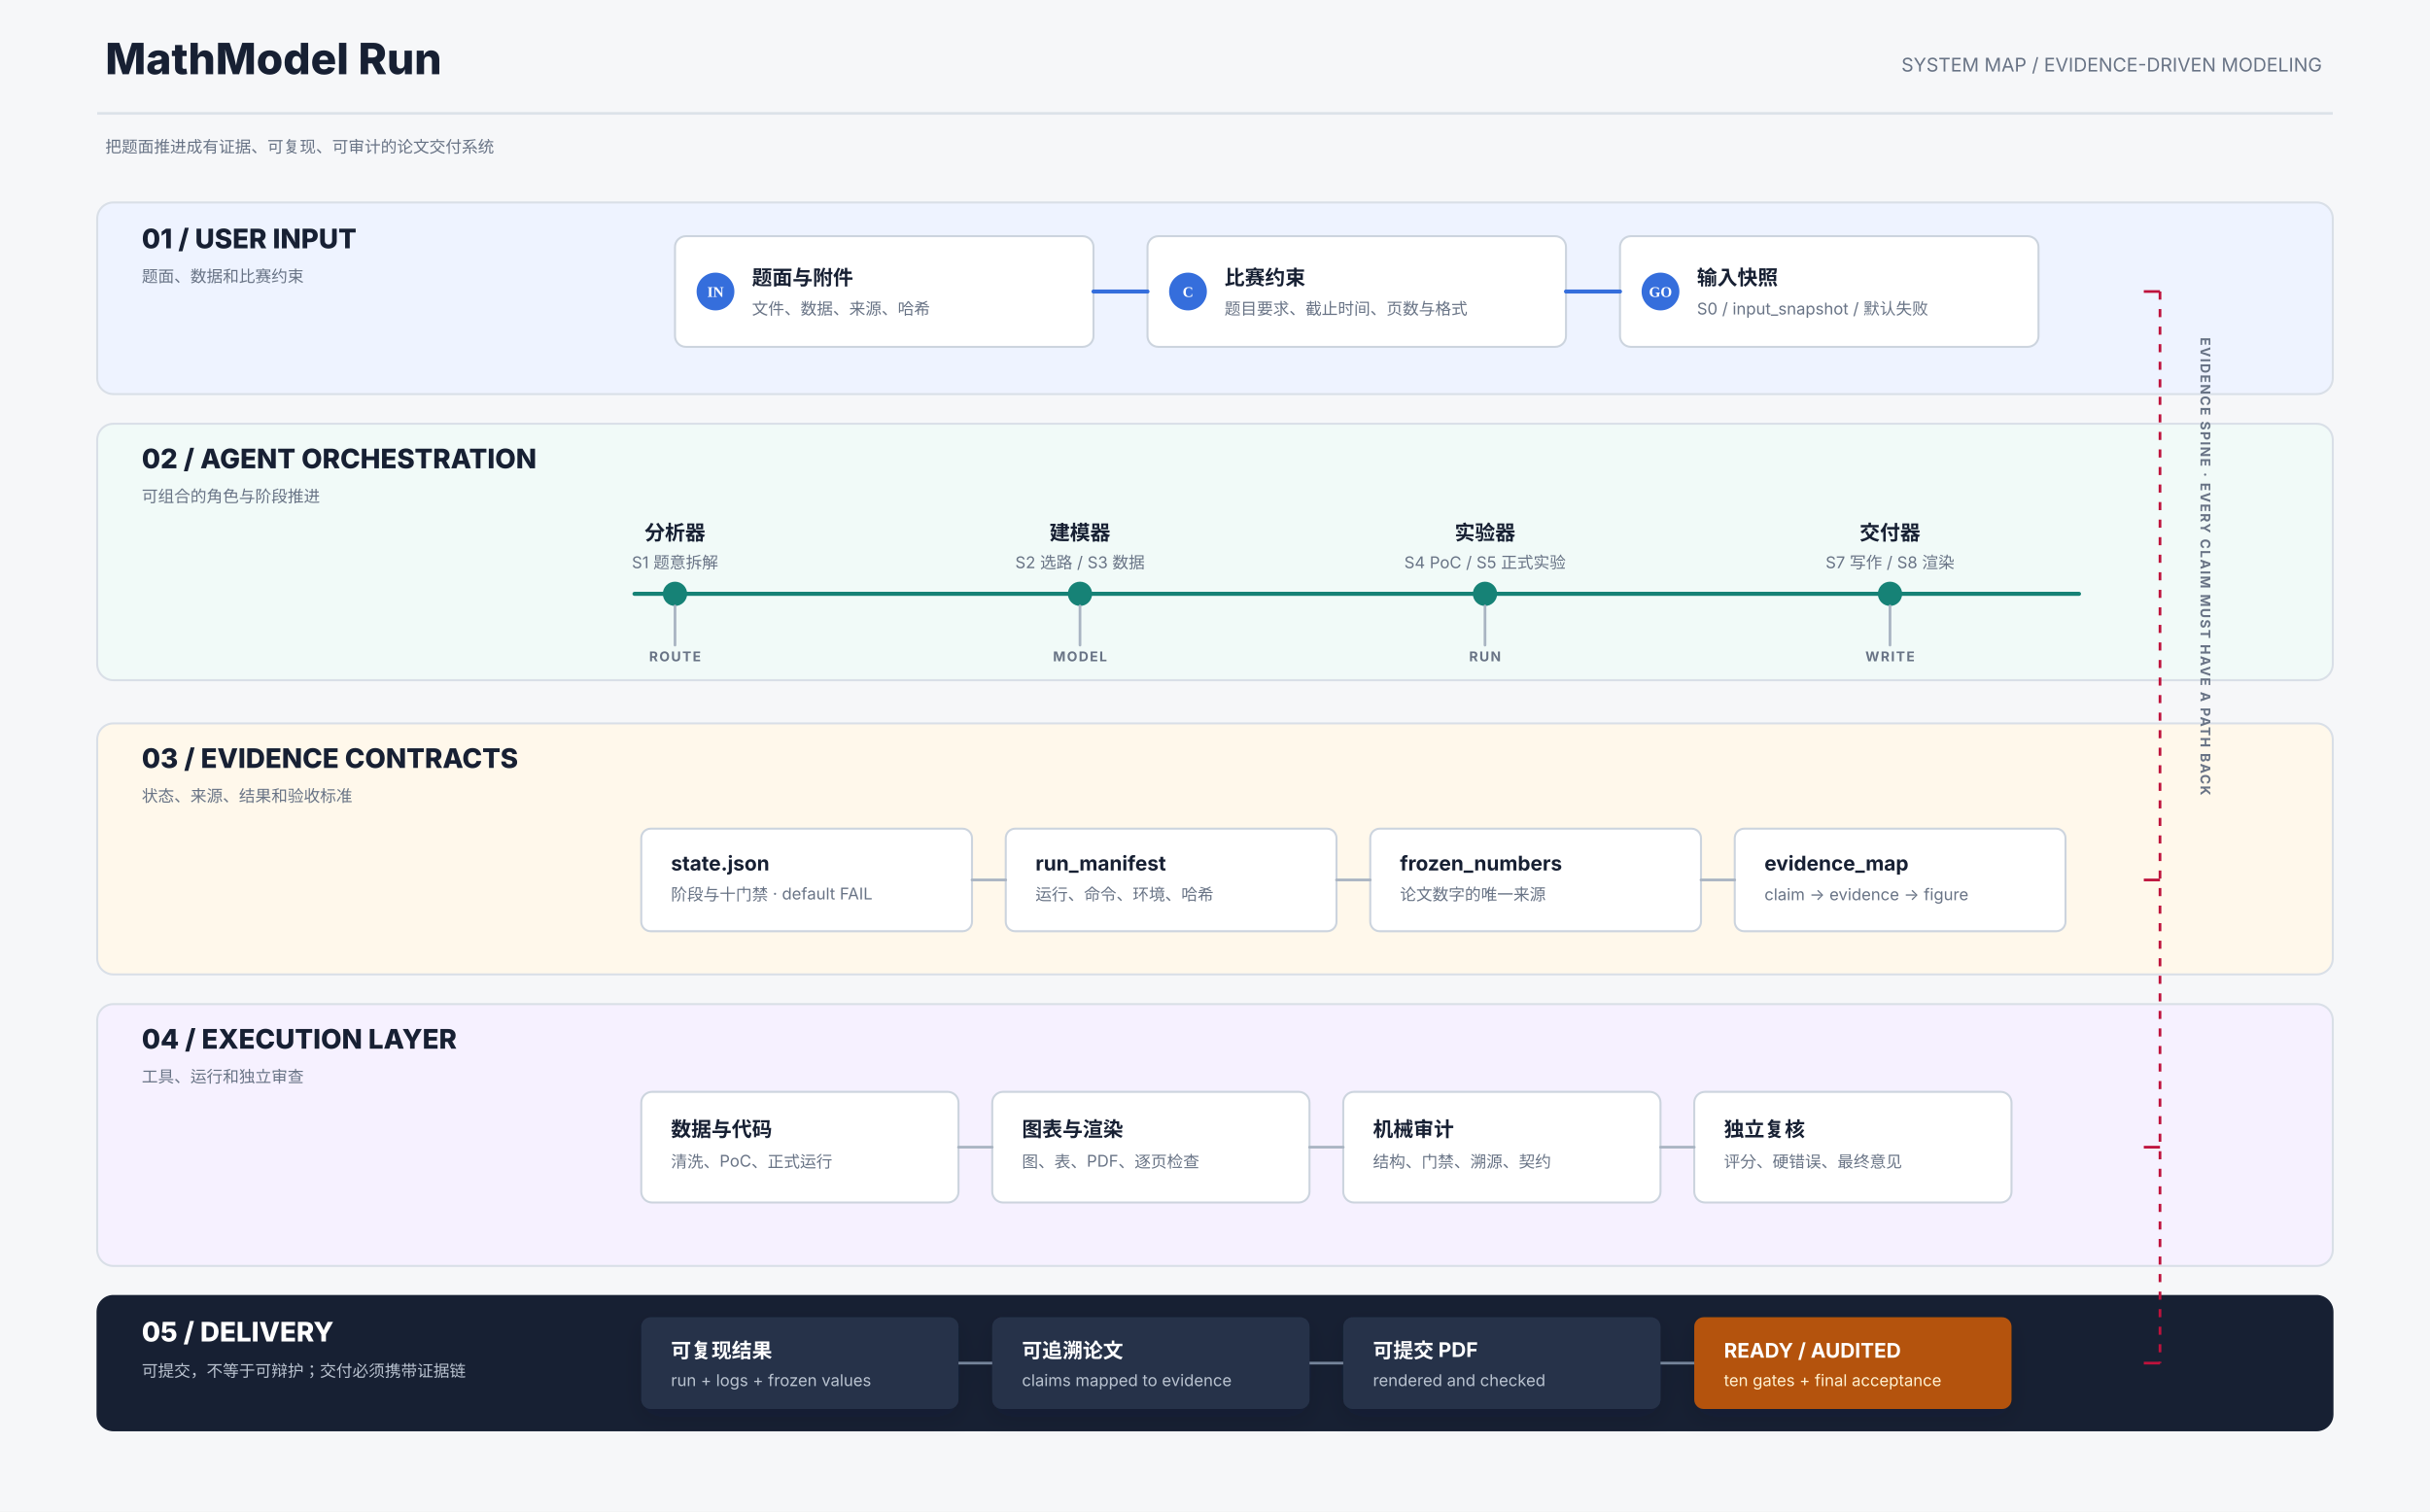
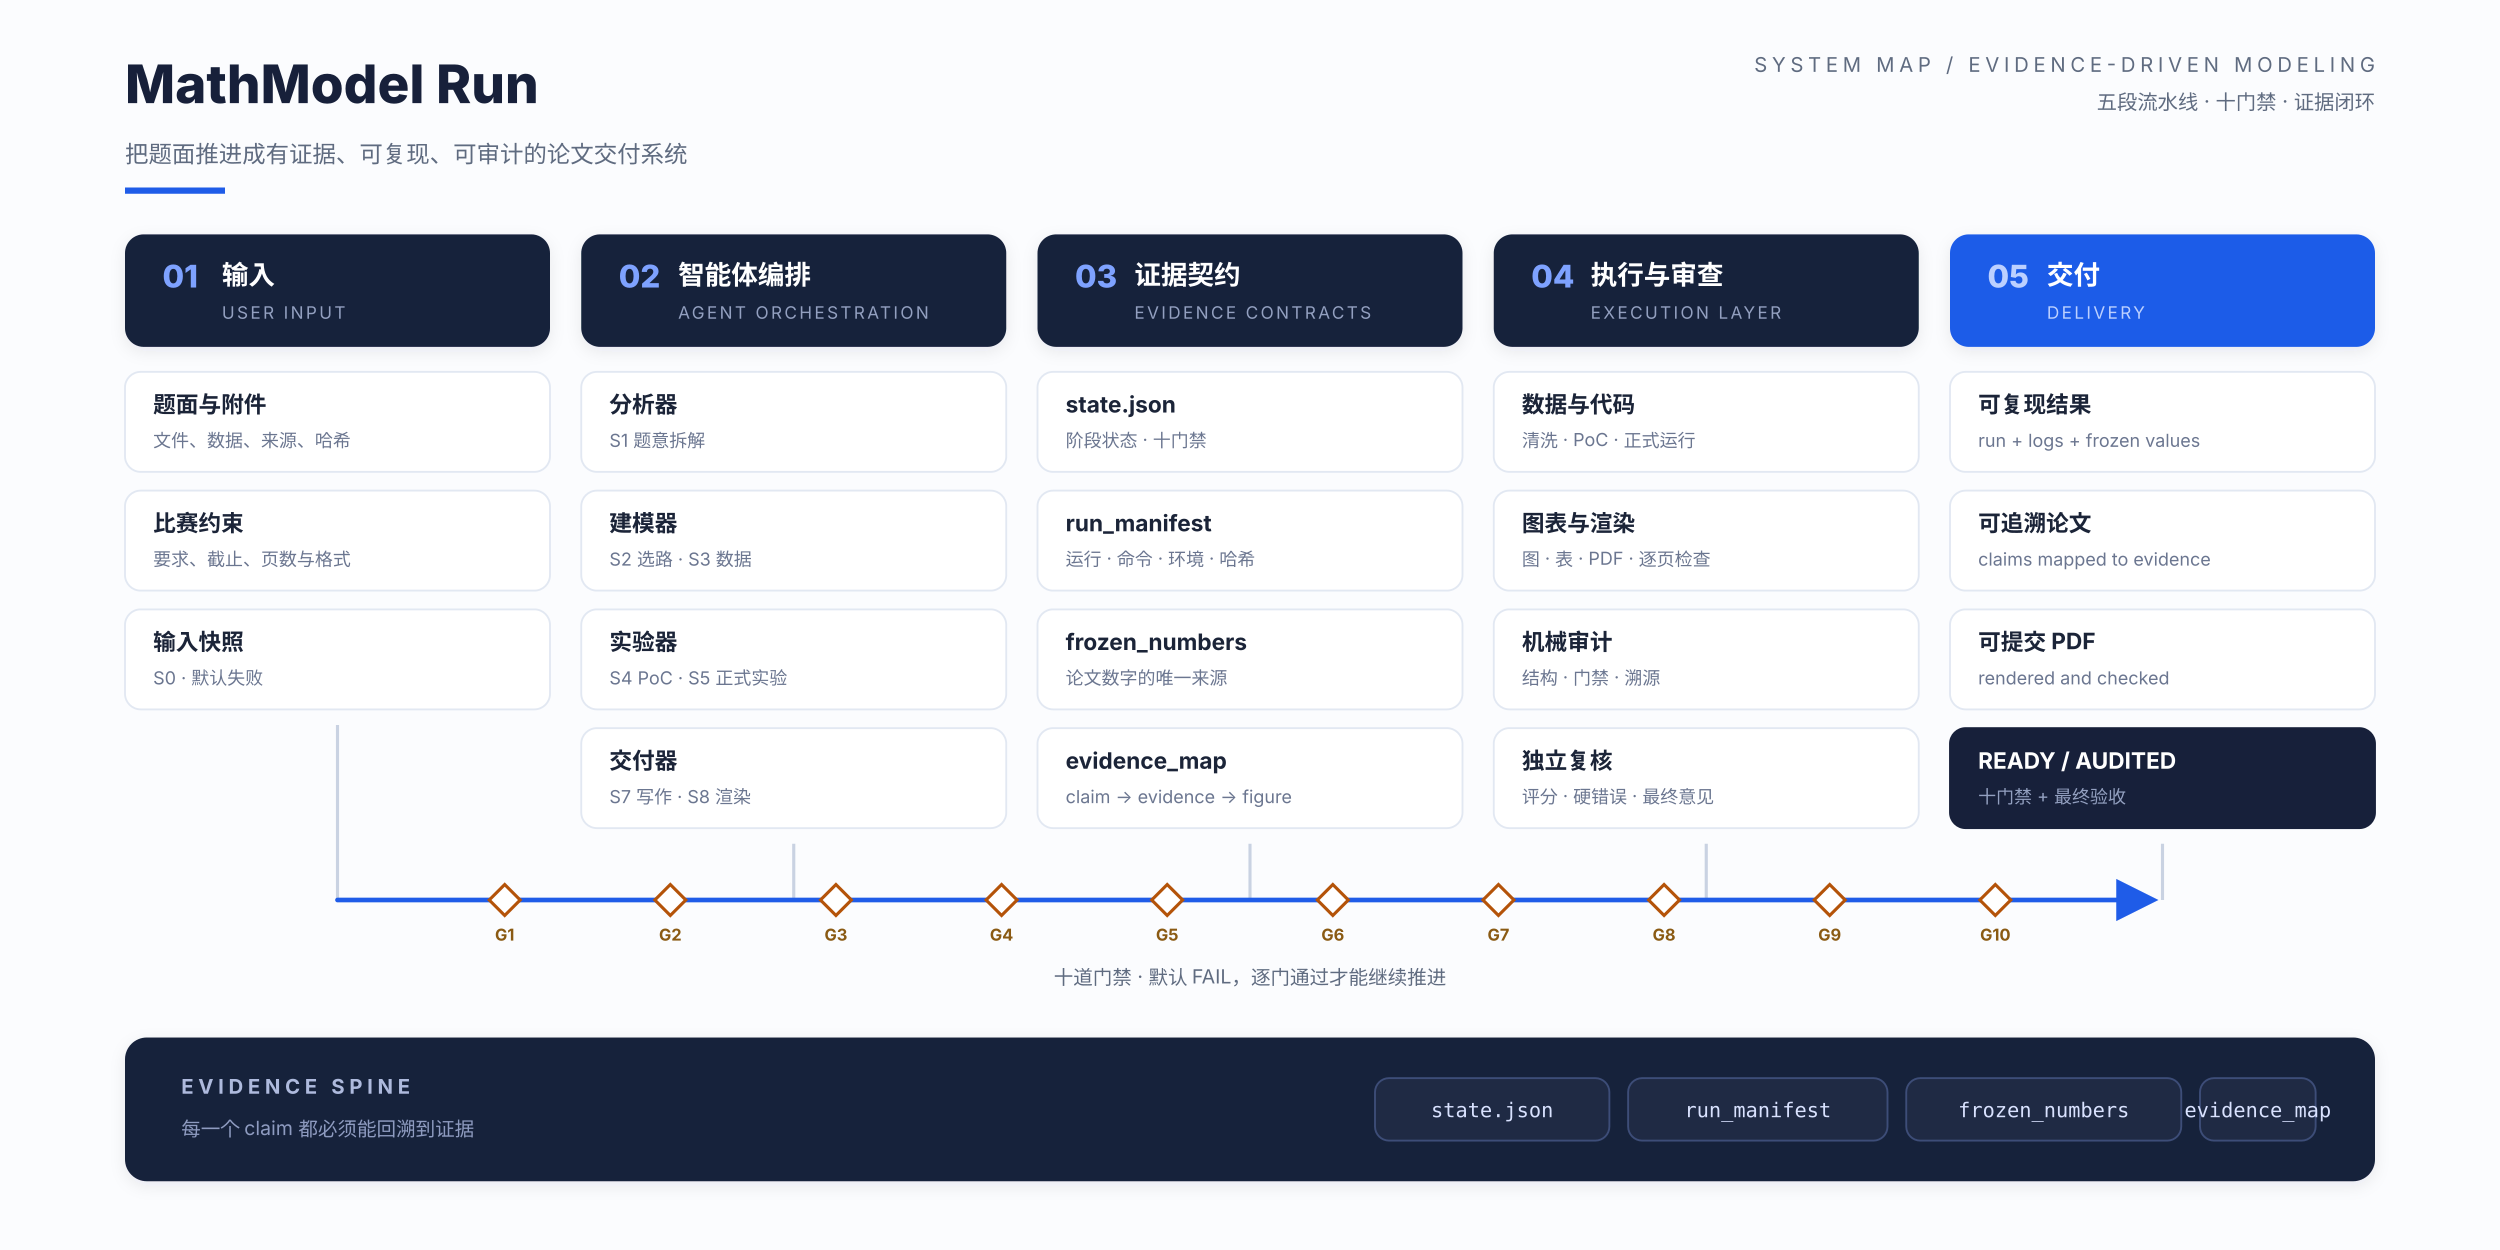
- <svg xmlns="http://www.w3.org/2000/svg" viewBox="0 0 1800 1120" role="img" aria-labelledby="title desc">
+ <svg xmlns="http://www.w3.org/2000/svg" viewBox="0 0 1600 800" role="img" aria-labelledby="title desc">
  <defs>
    <style>
-       .ink { fill:#172033; font-family:-apple-system,BlinkMacSystemFont,'PingFang SC','Microsoft YaHei',sans-serif; }
-       .muted { fill:#687385; font-family:-apple-system,BlinkMacSystemFont,'PingFang SC','Microsoft YaHei',sans-serif; }
-       .white { fill:#fff; font-family:-apple-system,BlinkMacSystemFont,'PingFang SC','Microsoft YaHei',sans-serif; }
-       .h1 { font-size:32px; font-weight:800; }
-       .h2 { font-size:20px; font-weight:780; }
-       .node { font-size:15px; font-weight:730; }
-       .detail { font-size:12px; }
-       .micro { font-size:10px; font-weight:650; letter-spacing:1px; }
-       .layer { stroke:#d9dfe7; stroke-width:1.5; }
-       .nodebox { fill:#fff; stroke:#ccd4de; stroke-width:1.5; }
-       .line { fill:none; stroke:#a9b4c2; stroke-width:2; stroke-linecap:round; stroke-linejoin:round; }
-       .accentline { fill:none; stroke-width:3; stroke-linecap:round; stroke-linejoin:round; }
+       .ink { fill:#17203a; font-family:-apple-system,BlinkMacSystemFont,'PingFang SC','Microsoft YaHei',sans-serif; }
+       .muted { fill:#5f6b80; font-family:-apple-system,BlinkMacSystemFont,'PingFang SC','Microsoft YaHei',sans-serif; }
+       .stage-num { fill:#7ea2ff; font-family:-apple-system,BlinkMacSystemFont,'PingFang SC','Microsoft YaHei',sans-serif; }
+       .stage-title { fill:#ffffff; font-family:-apple-system,BlinkMacSystemFont,'PingFang SC','Microsoft YaHei',sans-serif; }
+       .stage-sub { fill:#93a0c0; font-family:-apple-system,BlinkMacSystemFont,'PingFang SC','Microsoft YaHei',sans-serif; }
+       .node-title { fill:#1b2438; font-family:-apple-system,BlinkMacSystemFont,'PingFang SC','Microsoft YaHei',sans-serif; }
+       .node-sub { fill:#6b7690; font-family:-apple-system,BlinkMacSystemFont,'PingFang SC','Microsoft YaHei',sans-serif; }
+       .gate-label { fill:#8a5a13; font-family:-apple-system,BlinkMacSystemFont,'PingFang SC','Microsoft YaHei',sans-serif; }
+       .spine-label { fill:#aebadd; font-family:-apple-system,BlinkMacSystemFont,'PingFang SC','Microsoft YaHei',sans-serif; }
+       .chip { fill:#1f2a44; stroke:#3d4d78; stroke-width:1.2; }
+       .chip-text { fill:#d9e2ff; font-family:'SF Mono',Menlo,Consolas,monospace; }
+       .nodecard { fill:#ffffff; stroke:#e2e8f2; stroke-width:1.2; }
+       .stub { stroke:#c9d2e2; stroke-width:2; }
+       .flow { stroke:#1f5ce8; stroke-width:3; fill:none; stroke-linecap:round; }
    </style>
-     <filter id="shadow" x="-20%" y="-20%" width="140%" height="150%">
-       <feDropShadow dx="0" dy="6" stdDeviation="8" flood-color="#172033" flood-opacity=".13" />
+     <filter id="soft" x="-20%" y="-20%" width="140%" height="150%">
+       <feDropShadow dx="0" dy="3" stdDeviation="5" flood-color="#17203a" flood-opacity=".08" />
    </filter>
+     <marker id="arrow" viewBox="0 0 10 10" refX="8" refY="5" markerWidth="9" markerHeight="9" orient="auto-start-reverse">
+       <path d="M0 0L10 5L0 10z" fill="#1f5ce8" />
+     </marker>
  </defs>
-   <rect width="1800" height="1120" fill="#f6f7f9" />
-   <path d="M72 84H1728" stroke="#dce2e9" stroke-width="2" />
-   <text x="78" y="55" class="ink h1">MathModel Run</text>
-   <text x="1720" y="53" text-anchor="end" class="muted" font-size="14">SYSTEM MAP / EVIDENCE-DRIVEN MODELING</text>
-   <text x="78" y="113" class="muted detail">把题面推进成有证据、可复现、可审计的论文交付系统</text>
-   <rect x="72" y="150" width="1656" height="142" rx="12" fill="#eef3ff" class="layer" />
-   <rect x="72" y="314" width="1656" height="190" rx="12" fill="#f1faf8" class="layer" />
-   <rect x="72" y="536" width="1656" height="186" rx="12" fill="#fff8eb" class="layer" />
-   <rect x="72" y="744" width="1656" height="194" rx="12" fill="#f6f1ff" class="layer" />
-   <rect x="72" y="960" width="1656" height="100" rx="12" fill="#172033" stroke="#172033" />
-   <text x="105" y="184" class="ink h2">01 / USER INPUT</text>
-   <text x="105" y="209" class="muted detail">题面、数据和比赛约束</text>
-   <text x="105" y="347" class="ink h2">02 / AGENT ORCHESTRATION</text>
-   <text x="105" y="372" class="muted detail">可组合的角色与阶段推进</text>
-   <text x="105" y="569" class="ink h2">03 / EVIDENCE CONTRACTS</text>
-   <text x="105" y="594" class="muted detail">状态、来源、结果和验收标准</text>
-   <text x="105" y="777" class="ink h2">04 / EXECUTION LAYER</text>
-   <text x="105" y="802" class="muted detail">工具、运行和独立审查</text>
-   <text x="105" y="994" class="white h2">05 / DELIVERY</text>
-   <text x="105" y="1020" fill="#b9c2cf" font-family="-apple-system,BlinkMacSystemFont,'PingFang SC','Microsoft YaHei',sans-serif" font-size="12">可提交，不等于可辩护；交付必须携带证据链</text>
+   <rect width="1600" height="800" fill="#fbfcfe" />
+   <text x="80" y="66" class="ink" font-size="34" font-weight="800">MathModel Run</text>
+   <text x="1520" y="46" text-anchor="end" class="muted" font-size="13" letter-spacing="3">SYSTEM MAP / EVIDENCE-DRIVEN MODELING</text>
+   <text x="1520" y="70" text-anchor="end" class="muted" font-size="13">五段流水线 · 十门禁 · 证据闭环</text>
+   <text x="80" y="104" class="muted" font-size="15">把题面推进成有证据、可复现、可审计的论文交付系统</text>
+   <rect x="80" y="120" width="64" height="4" fill="#1f5ce8" />
  <g>
-     <rect x="500" y="175" width="310" height="82" rx="8" class="nodebox" />
-     <circle cx="530" cy="216" r="14" fill="#356edc" />
-     <text x="530" y="220" text-anchor="middle" fill="#fff" font-size="11" font-weight="750">IN</text>
-     <text x="557" y="211" class="ink node">题面与附件</text>
-     <text x="557" y="233" class="muted detail">文件、数据、来源、哈希</text>
-     <rect x="850" y="175" width="310" height="82" rx="8" class="nodebox" />
-     <circle cx="880" cy="216" r="14" fill="#356edc" />
-     <text x="880" y="220" text-anchor="middle" fill="#fff" font-size="11" font-weight="750">C</text>
-     <text x="907" y="211" class="ink node">比赛约束</text>
-     <text x="907" y="233" class="muted detail">题目要求、截止时间、页数与格式</text>
-     <rect x="1200" y="175" width="310" height="82" rx="8" class="nodebox" />
-     <circle cx="1230" cy="216" r="14" fill="#356edc" />
-     <text x="1230" y="220" text-anchor="middle" fill="#fff" font-size="11" font-weight="750">GO</text>
-     <text x="1257" y="211" class="ink node">输入快照</text>
-     <text x="1257" y="233" class="muted detail">S0 / input_snapshot / 默认失败</text>
-     <path class="accentline" stroke="#356edc" d="M810 216H850M1160 216H1200" />
+     <rect x="80" y="150" width="272" height="72" rx="12" fill="#17203a" filter="url(#soft)" />
+     <text x="104" y="184" class="stage-num" font-size="20" font-weight="800">01</text>
+     <text x="142" y="182" class="stage-title" font-size="17" font-weight="750">输入</text>
+     <text x="142" y="204" class="stage-sub" font-size="11" letter-spacing="1.5">USER INPUT</text>
+     <rect x="80" y="238" width="272" height="64" rx="10" class="nodecard" />
+     <text x="98" y="264" class="node-title" font-size="14.5" font-weight="700">题面与附件</text>
+     <text x="98" y="286" class="node-sub" font-size="11.5">文件、数据、来源、哈希</text>
+     <rect x="80" y="314" width="272" height="64" rx="10" class="nodecard" />
+     <text x="98" y="340" class="node-title" font-size="14.5" font-weight="700">比赛约束</text>
+     <text x="98" y="362" class="node-sub" font-size="11.5">要求、截止、页数与格式</text>
+     <rect x="80" y="390" width="272" height="64" rx="10" class="nodecard" />
+     <text x="98" y="416" class="node-title" font-size="14.5" font-weight="700">输入快照</text>
+     <text x="98" y="438" class="node-sub" font-size="11.5">S0 · 默认失败</text>
  </g>
  <g>
-     <path class="accentline" stroke="#168276" d="M470 440H1540" />
-     <circle cx="500" cy="440" r="9" fill="#168276" />
-     <circle cx="800" cy="440" r="9" fill="#168276" />
-     <circle cx="1100" cy="440" r="9" fill="#168276" />
-     <circle cx="1400" cy="440" r="9" fill="#168276" />
-     <text x="500" y="400" text-anchor="middle" class="ink node">分析器</text>
-     <text x="500" y="421" text-anchor="middle" class="muted detail">S1 题意拆解</text>
-     <text x="800" y="400" text-anchor="middle" class="ink node">建模器</text>
-     <text x="800" y="421" text-anchor="middle" class="muted detail">S2 选路 / S3 数据</text>
-     <text x="1100" y="400" text-anchor="middle" class="ink node">实验器</text>
-     <text x="1100" y="421" text-anchor="middle" class="muted detail">S4 PoC / S5 正式实验</text>
-     <text x="1400" y="400" text-anchor="middle" class="ink node">交付器</text>
-     <text x="1400" y="421" text-anchor="middle" class="muted detail">S7 写作 / S8 渲染</text>
-     <path class="line" d="M500 449V478M800 449V478M1100 449V478M1400 449V478" />
-     <text x="500" y="490" text-anchor="middle" class="muted micro">ROUTE</text>
-     <text x="800" y="490" text-anchor="middle" class="muted micro">MODEL</text>
-     <text x="1100" y="490" text-anchor="middle" class="muted micro">RUN</text>
-     <text x="1400" y="490" text-anchor="middle" class="muted micro">WRITE</text>
+     <rect x="372" y="150" width="272" height="72" rx="12" fill="#17203a" filter="url(#soft)" />
+     <text x="396" y="184" class="stage-num" font-size="20" font-weight="800">02</text>
+     <text x="434" y="182" class="stage-title" font-size="17" font-weight="750">智能体编排</text>
+     <text x="434" y="204" class="stage-sub" font-size="11" letter-spacing="1.5">AGENT ORCHESTRATION</text>
+     <rect x="372" y="238" width="272" height="64" rx="10" class="nodecard" />
+     <text x="390" y="264" class="node-title" font-size="14.5" font-weight="700">分析器</text>
+     <text x="390" y="286" class="node-sub" font-size="11.5">S1 题意拆解</text>
+     <rect x="372" y="314" width="272" height="64" rx="10" class="nodecard" />
+     <text x="390" y="340" class="node-title" font-size="14.5" font-weight="700">建模器</text>
+     <text x="390" y="362" class="node-sub" font-size="11.5">S2 选路 · S3 数据</text>
+     <rect x="372" y="390" width="272" height="64" rx="10" class="nodecard" />
+     <text x="390" y="416" class="node-title" font-size="14.5" font-weight="700">实验器</text>
+     <text x="390" y="438" class="node-sub" font-size="11.5">S4 PoC · S5 正式实验</text>
+     <rect x="372" y="466" width="272" height="64" rx="10" class="nodecard" />
+     <text x="390" y="492" class="node-title" font-size="14.5" font-weight="700">交付器</text>
+     <text x="390" y="514" class="node-sub" font-size="11.5">S7 写作 · S8 渲染</text>
  </g>
  <g>
-     <rect x="475" y="614" width="245" height="76" rx="7" class="nodebox" />
-     <text x="497" y="645" class="ink node">state.json</text>
-     <text x="497" y="667" class="muted detail">阶段与十门禁 · default FAIL</text>
-     <rect x="745" y="614" width="245" height="76" rx="7" class="nodebox" />
-     <text x="767" y="645" class="ink node">run_manifest</text>
-     <text x="767" y="667" class="muted detail">运行、命令、环境、哈希</text>
-     <rect x="1015" y="614" width="245" height="76" rx="7" class="nodebox" />
-     <text x="1037" y="645" class="ink node">frozen_numbers</text>
-     <text x="1037" y="667" class="muted detail">论文数字的唯一来源</text>
-     <rect x="1285" y="614" width="245" height="76" rx="7" class="nodebox" />
-     <text x="1307" y="645" class="ink node">evidence_map</text>
-     <text x="1307" y="667" class="muted detail">claim → evidence → figure</text>
-     <path class="line" d="M720 652H745M990 652H1015M1260 652H1285" />
+     <rect x="664" y="150" width="272" height="72" rx="12" fill="#17203a" filter="url(#soft)" />
+     <text x="688" y="184" class="stage-num" font-size="20" font-weight="800">03</text>
+     <text x="726" y="182" class="stage-title" font-size="17" font-weight="750">证据契约</text>
+     <text x="726" y="204" class="stage-sub" font-size="11" letter-spacing="1.5">EVIDENCE CONTRACTS</text>
+     <rect x="664" y="238" width="272" height="64" rx="10" class="nodecard" />
+     <text x="682" y="264" class="node-title" font-size="14.5" font-weight="700" font-family="'SF Mono',Menlo,Consolas,monospace">state.json</text>
+     <text x="682" y="286" class="node-sub" font-size="11.5">阶段状态 · 十门禁</text>
+     <rect x="664" y="314" width="272" height="64" rx="10" class="nodecard" />
+     <text x="682" y="340" class="node-title" font-size="14.5" font-weight="700" font-family="'SF Mono',Menlo,Consolas,monospace">run_manifest</text>
+     <text x="682" y="362" class="node-sub" font-size="11.5">运行 · 命令 · 环境 · 哈希</text>
+     <rect x="664" y="390" width="272" height="64" rx="10" class="nodecard" />
+     <text x="682" y="416" class="node-title" font-size="14.5" font-weight="700" font-family="'SF Mono',Menlo,Consolas,monospace">frozen_numbers</text>
+     <text x="682" y="438" class="node-sub" font-size="11.5">论文数字的唯一来源</text>
+     <rect x="664" y="466" width="272" height="64" rx="10" class="nodecard" />
+     <text x="682" y="492" class="node-title" font-size="14.5" font-weight="700" font-family="'SF Mono',Menlo,Consolas,monospace">evidence_map</text>
+     <text x="682" y="514" class="node-sub" font-size="11.5">claim → evidence → figure</text>
  </g>
  <g>
-     <rect x="475" y="809" width="235" height="82" rx="8" class="nodebox" />
-     <text x="497" y="842" class="ink node">数据与代码</text>
-     <text x="497" y="865" class="muted detail">清洗、PoC、正式运行</text>
-     <rect x="735" y="809" width="235" height="82" rx="8" class="nodebox" />
-     <text x="757" y="842" class="ink node">图表与渲染</text>
-     <text x="757" y="865" class="muted detail">图、表、PDF、逐页检查</text>
-     <rect x="995" y="809" width="235" height="82" rx="8" class="nodebox" />
-     <text x="1017" y="842" class="ink node">机械审计</text>
-     <text x="1017" y="865" class="muted detail">结构、门禁、溯源、契约</text>
-     <rect x="1255" y="809" width="235" height="82" rx="8" class="nodebox" />
-     <text x="1277" y="842" class="ink node">独立复核</text>
-     <text x="1277" y="865" class="muted detail">评分、硬错误、最终意见</text>
-     <path class="line" d="M710 850H735M970 850H995M1230 850H1255" />
+     <rect x="956" y="150" width="272" height="72" rx="12" fill="#17203a" filter="url(#soft)" />
+     <text x="980" y="184" class="stage-num" font-size="20" font-weight="800">04</text>
+     <text x="1018" y="182" class="stage-title" font-size="17" font-weight="750">执行与审查</text>
+     <text x="1018" y="204" class="stage-sub" font-size="11" letter-spacing="1.5">EXECUTION LAYER</text>
+     <rect x="956" y="238" width="272" height="64" rx="10" class="nodecard" />
+     <text x="974" y="264" class="node-title" font-size="14.5" font-weight="700">数据与代码</text>
+     <text x="974" y="286" class="node-sub" font-size="11.5">清洗 · PoC · 正式运行</text>
+     <rect x="956" y="314" width="272" height="64" rx="10" class="nodecard" />
+     <text x="974" y="340" class="node-title" font-size="14.5" font-weight="700">图表与渲染</text>
+     <text x="974" y="362" class="node-sub" font-size="11.5">图 · 表 · PDF · 逐页检查</text>
+     <rect x="956" y="390" width="272" height="64" rx="10" class="nodecard" />
+     <text x="974" y="416" class="node-title" font-size="14.5" font-weight="700">机械审计</text>
+     <text x="974" y="438" class="node-sub" font-size="11.5">结构 · 门禁 · 溯源</text>
+     <rect x="956" y="466" width="272" height="64" rx="10" class="nodecard" />
+     <text x="974" y="492" class="node-title" font-size="14.5" font-weight="700">独立复核</text>
+     <text x="974" y="514" class="node-sub" font-size="11.5">评分 · 硬错误 · 最终意见</text>
  </g>
-   <g filter="url(#shadow)">
-     <rect x="475" y="976" width="235" height="68" rx="7" fill="#26334a" />
-     <text x="497" y="1006" class="white node">可复现结果</text>
-     <text x="497" y="1027" fill="#b9c2cf" font-family="-apple-system,BlinkMacSystemFont,'PingFang SC','Microsoft YaHei',sans-serif" class="detail">run + logs + frozen values</text>
-     <rect x="735" y="976" width="235" height="68" rx="7" fill="#26334a" />
-     <text x="757" y="1006" class="white node">可追溯论文</text>
-     <text x="757" y="1027" fill="#b9c2cf" font-family="-apple-system,BlinkMacSystemFont,'PingFang SC','Microsoft YaHei',sans-serif" class="detail">claims mapped to evidence</text>
-     <rect x="995" y="976" width="235" height="68" rx="7" fill="#26334a" />
-     <text x="1017" y="1006" class="white node">可提交 PDF</text>
-     <text x="1017" y="1027" fill="#b9c2cf" font-family="-apple-system,BlinkMacSystemFont,'PingFang SC','Microsoft YaHei',sans-serif" class="detail">rendered and checked</text>
-     <rect x="1255" y="976" width="235" height="68" rx="7" fill="#b45309" />
-     <text x="1277" y="1006" class="white node">READY / AUDITED</text>
-     <text x="1277" y="1027" fill="#fff1d2" font-family="-apple-system,BlinkMacSystemFont,'PingFang SC','Microsoft YaHei',sans-serif" class="detail">ten gates + final acceptance</text>
-     <path d="M710 1010H735M970 1010H995M1230 1010H1255" stroke="#75849a" stroke-width="2" />
+   <g>
+     <rect x="1248" y="150" width="272" height="72" rx="12" fill="#1f5ce8" filter="url(#soft)" />
+     <text x="1272" y="184" fill="#bcd0ff" font-size="20" font-weight="800" font-family="-apple-system,BlinkMacSystemFont,'PingFang SC','Microsoft YaHei',sans-serif">05</text>
+     <text x="1310" y="182" class="stage-title" font-size="17" font-weight="750">交付</text>
+     <text x="1310" y="204" fill="#bcd0ff" font-size="11" letter-spacing="1.5" font-family="-apple-system,BlinkMacSystemFont,'PingFang SC','Microsoft YaHei',sans-serif">DELIVERY</text>
+     <rect x="1248" y="238" width="272" height="64" rx="10" class="nodecard" />
+     <text x="1266" y="264" class="node-title" font-size="14.5" font-weight="700">可复现结果</text>
+     <text x="1266" y="286" class="node-sub" font-size="11.5">run + logs + frozen values</text>
+     <rect x="1248" y="314" width="272" height="64" rx="10" class="nodecard" />
+     <text x="1266" y="340" class="node-title" font-size="14.5" font-weight="700">可追溯论文</text>
+     <text x="1266" y="362" class="node-sub" font-size="11.5">claims mapped to evidence</text>
+     <rect x="1248" y="390" width="272" height="64" rx="10" class="nodecard" />
+     <text x="1266" y="416" class="node-title" font-size="14.5" font-weight="700">可提交 PDF</text>
+     <text x="1266" y="438" class="node-sub" font-size="11.5">rendered and checked</text>
+     <rect x="1248" y="466" width="272" height="64" rx="10" fill="#17203a" stroke="#17203a" stroke-width="1.2" />
+     <text x="1266" y="492" fill="#ffffff" font-size="14.5" font-weight="750" font-family="-apple-system,BlinkMacSystemFont,'PingFang SC','Microsoft YaHei',sans-serif">READY / AUDITED</text>
+     <text x="1266" y="514" fill="#93a0c0" font-size="11.5" font-family="-apple-system,BlinkMacSystemFont,'PingFang SC','Microsoft YaHei',sans-serif">十门禁 + 最终验收</text>
  </g>
-   <path d="M1600 216V1010" stroke="#be123c" stroke-width="2" stroke-dasharray="6 7" />
-   <text x="1630" y="250" class="muted micro" transform="rotate(90 1630 250)">EVIDENCE SPINE · EVERY CLAIM MUST HAVE A PATH BACK</text>
-   <path d="M1588 216H1600M1588 652H1600M1588 850H1600M1588 1010H1600" stroke="#be123c" stroke-width="2" />
+   <line x1="216" y1="464" x2="216" y2="576" class="stub" />
+   <line x1="508" y1="540" x2="508" y2="576" class="stub" />
+   <line x1="800" y1="540" x2="800" y2="576" class="stub" />
+   <line x1="1092" y1="540" x2="1092" y2="576" class="stub" />
+   <line x1="1384" y1="540" x2="1384" y2="576" class="stub" />
+   <path d="M216 576H1376" class="flow" marker-end="url(#arrow)" />
+   <g>
+     <rect x="316" y="569" width="14" height="14" transform="rotate(45 323 576)" fill="#ffffff" stroke="#b45309" stroke-width="2" />
+     <rect x="422" y="569" width="14" height="14" transform="rotate(45 429 576)" fill="#ffffff" stroke="#b45309" stroke-width="2" />
+     <rect x="528" y="569" width="14" height="14" transform="rotate(45 535 576)" fill="#ffffff" stroke="#b45309" stroke-width="2" />
+     <rect x="634" y="569" width="14" height="14" transform="rotate(45 641 576)" fill="#ffffff" stroke="#b45309" stroke-width="2" />
+     <rect x="740" y="569" width="14" height="14" transform="rotate(45 747 576)" fill="#ffffff" stroke="#b45309" stroke-width="2" />
+     <rect x="846" y="569" width="14" height="14" transform="rotate(45 853 576)" fill="#ffffff" stroke="#b45309" stroke-width="2" />
+     <rect x="952" y="569" width="14" height="14" transform="rotate(45 959 576)" fill="#ffffff" stroke="#b45309" stroke-width="2" />
+     <rect x="1058" y="569" width="14" height="14" transform="rotate(45 1065 576)" fill="#ffffff" stroke="#b45309" stroke-width="2" />
+     <rect x="1164" y="569" width="14" height="14" transform="rotate(45 1171 576)" fill="#ffffff" stroke="#b45309" stroke-width="2" />
+     <rect x="1270" y="569" width="14" height="14" transform="rotate(45 1277 576)" fill="#ffffff" stroke="#b45309" stroke-width="2" />
+     <text x="323" y="602" text-anchor="middle" class="gate-label" font-size="10.5" font-weight="700">G1</text>
+     <text x="429" y="602" text-anchor="middle" class="gate-label" font-size="10.5" font-weight="700">G2</text>
+     <text x="535" y="602" text-anchor="middle" class="gate-label" font-size="10.5" font-weight="700">G3</text>
+     <text x="641" y="602" text-anchor="middle" class="gate-label" font-size="10.5" font-weight="700">G4</text>
+     <text x="747" y="602" text-anchor="middle" class="gate-label" font-size="10.5" font-weight="700">G5</text>
+     <text x="853" y="602" text-anchor="middle" class="gate-label" font-size="10.5" font-weight="700">G6</text>
+     <text x="959" y="602" text-anchor="middle" class="gate-label" font-size="10.5" font-weight="700">G7</text>
+     <text x="1065" y="602" text-anchor="middle" class="gate-label" font-size="10.5" font-weight="700">G8</text>
+     <text x="1171" y="602" text-anchor="middle" class="gate-label" font-size="10.5" font-weight="700">G9</text>
+     <text x="1277" y="602" text-anchor="middle" class="gate-label" font-size="10.5" font-weight="700">G10</text>
+     <text x="800" y="630" text-anchor="middle" class="muted" font-size="12.5">十道门禁 · 默认 FAIL，逐门通过才能继续推进</text>
+   </g>
+   <rect x="80" y="664" width="1440" height="92" rx="14" fill="#17203a" filter="url(#soft)" />
+   <text x="116" y="700" class="spine-label" font-size="13" font-weight="700" letter-spacing="3">EVIDENCE SPINE</text>
+   <text x="116" y="727" fill="#8e9bc0" font-size="12.5" font-family="-apple-system,BlinkMacSystemFont,'PingFang SC','Microsoft YaHei',sans-serif">每一个 claim 都必须能回溯到证据</text>
+   <rect x="880" y="690" width="150" height="40" rx="9" class="chip" />
+   <text x="955" y="715" text-anchor="middle" class="chip-text" font-size="13">state.json</text>
+   <rect x="1042" y="690" width="166" height="40" rx="9" class="chip" />
+   <text x="1125" y="715" text-anchor="middle" class="chip-text" font-size="13">run_manifest</text>
+   <rect x="1220" y="690" width="176" height="40" rx="9" class="chip" />
+   <text x="1308" y="715" text-anchor="middle" class="chip-text" font-size="13">frozen_numbers</text>
+   <rect x="1408" y="690" width="74" height="40" rx="9" class="chip" />
+   <text x="1445" y="715" text-anchor="middle" class="chip-text" font-size="13">evidence_map</text>
</svg>
